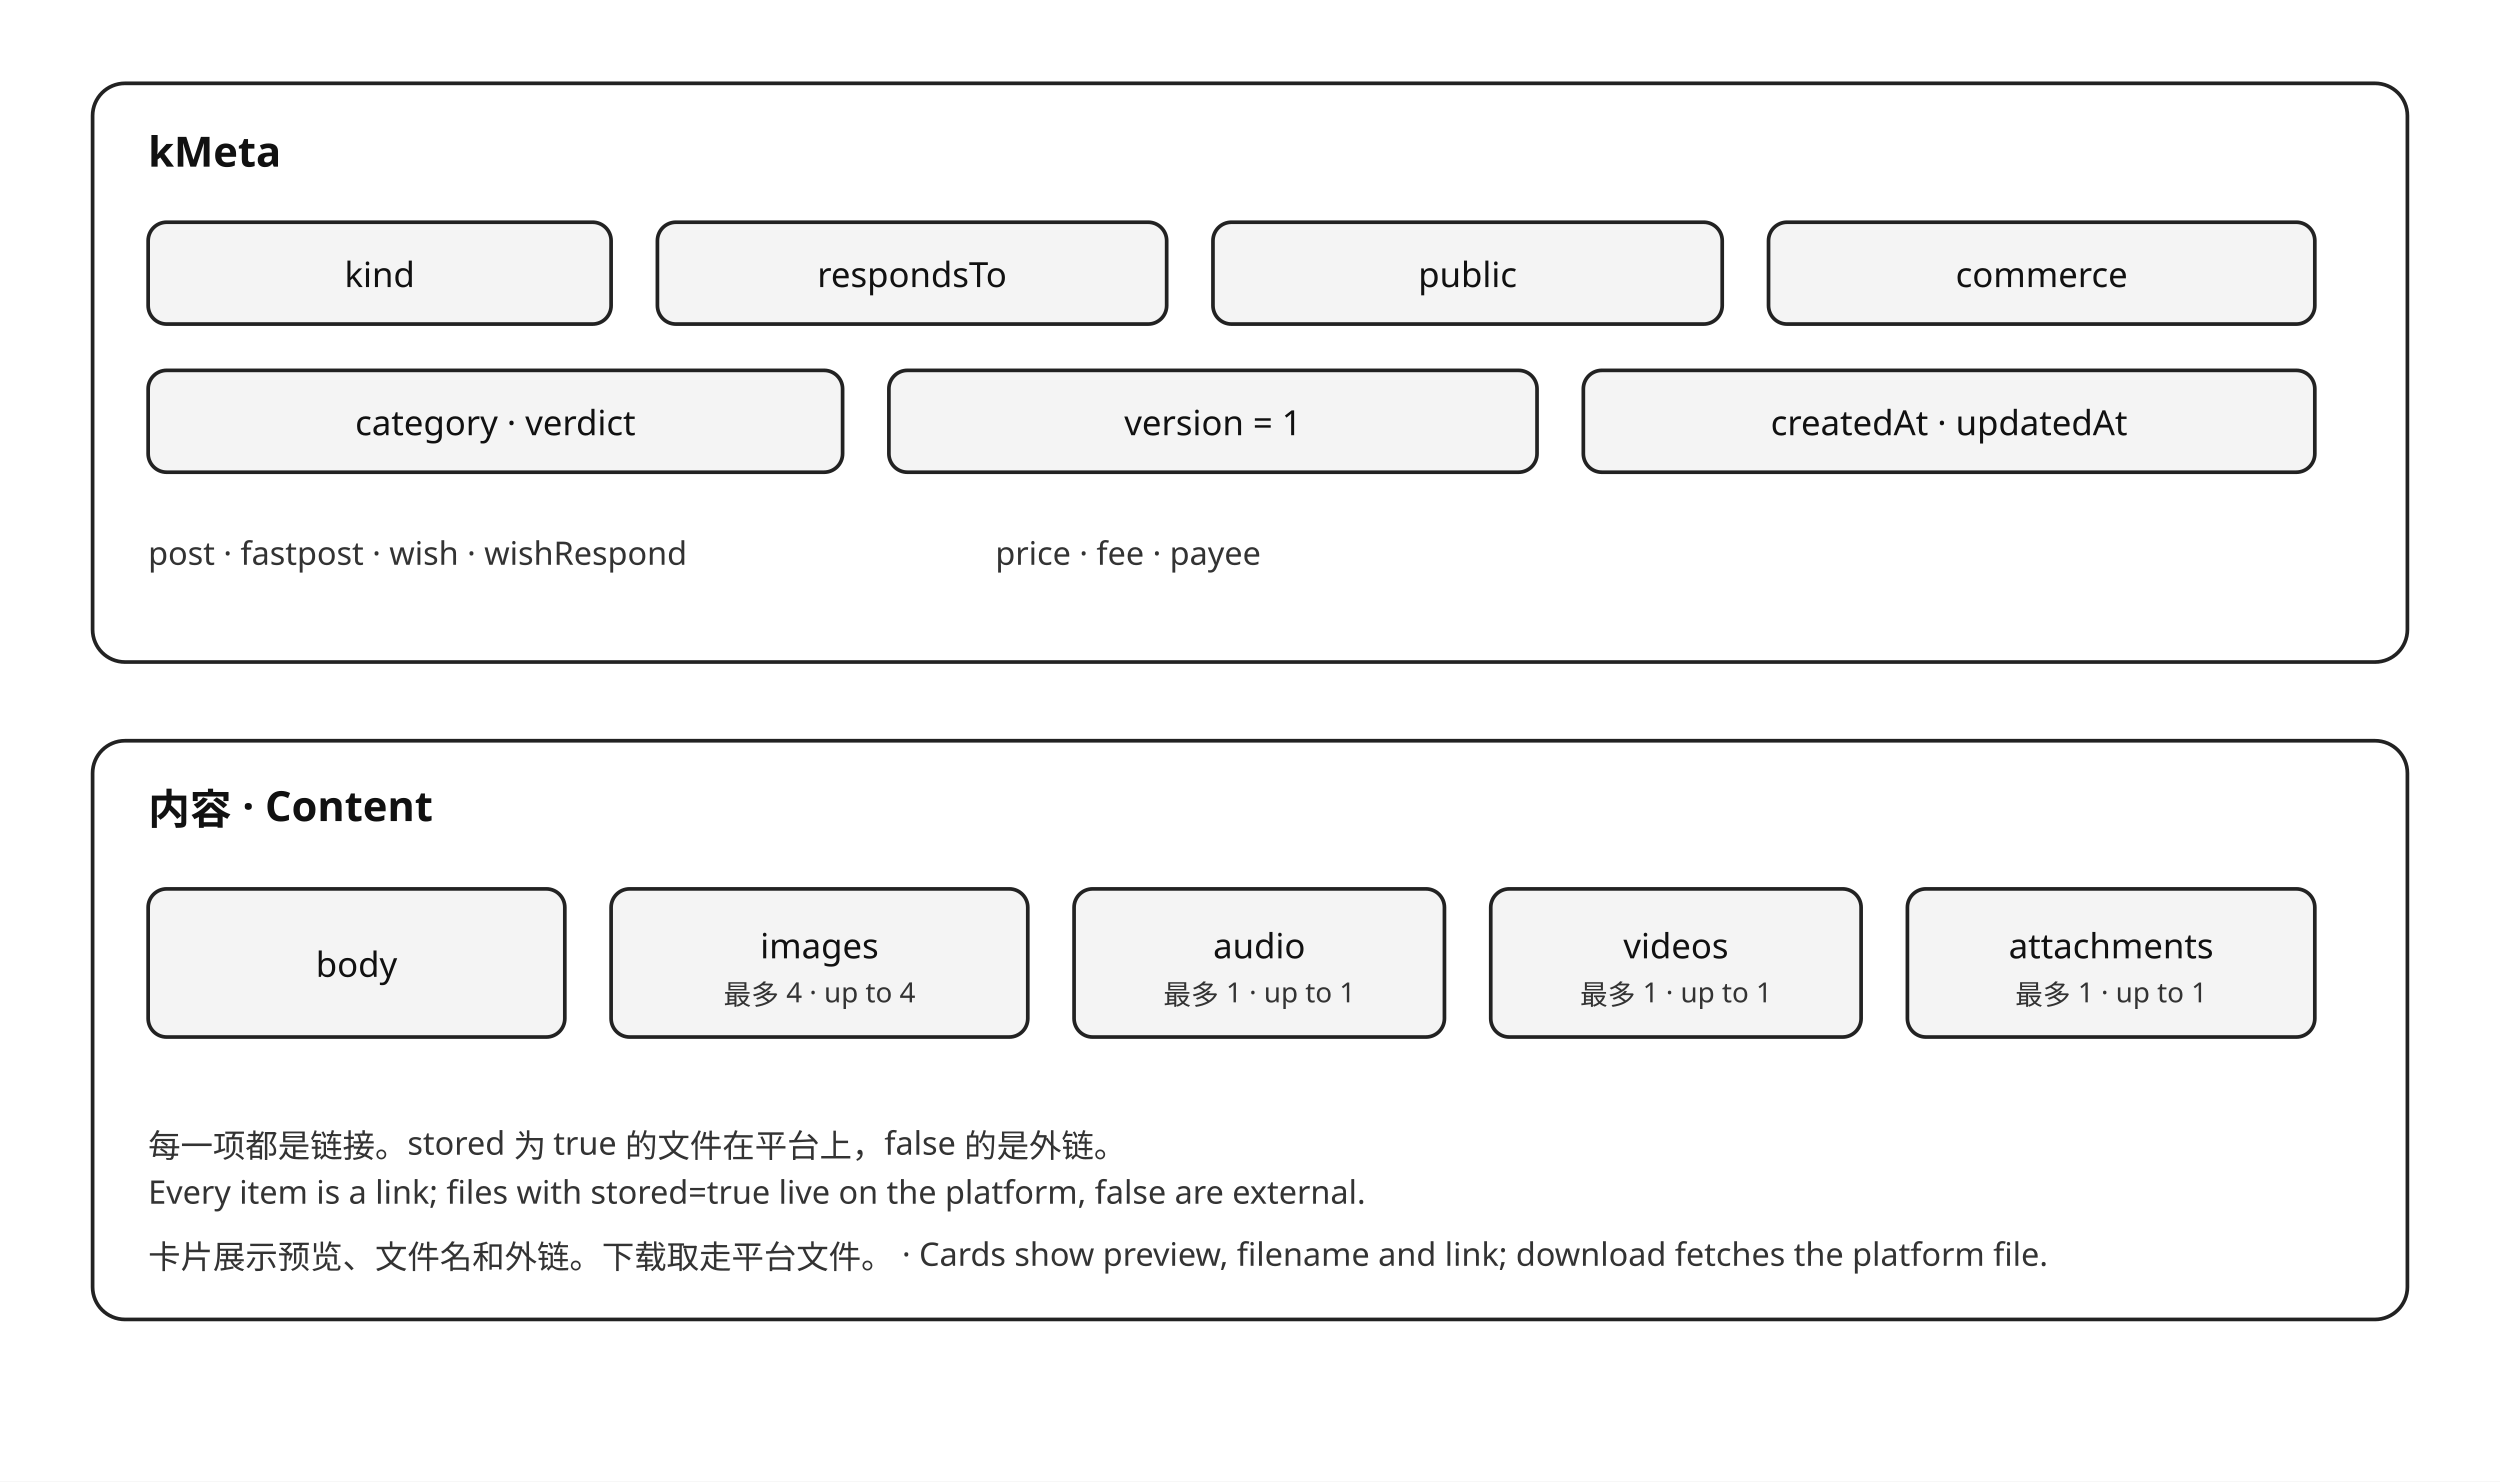
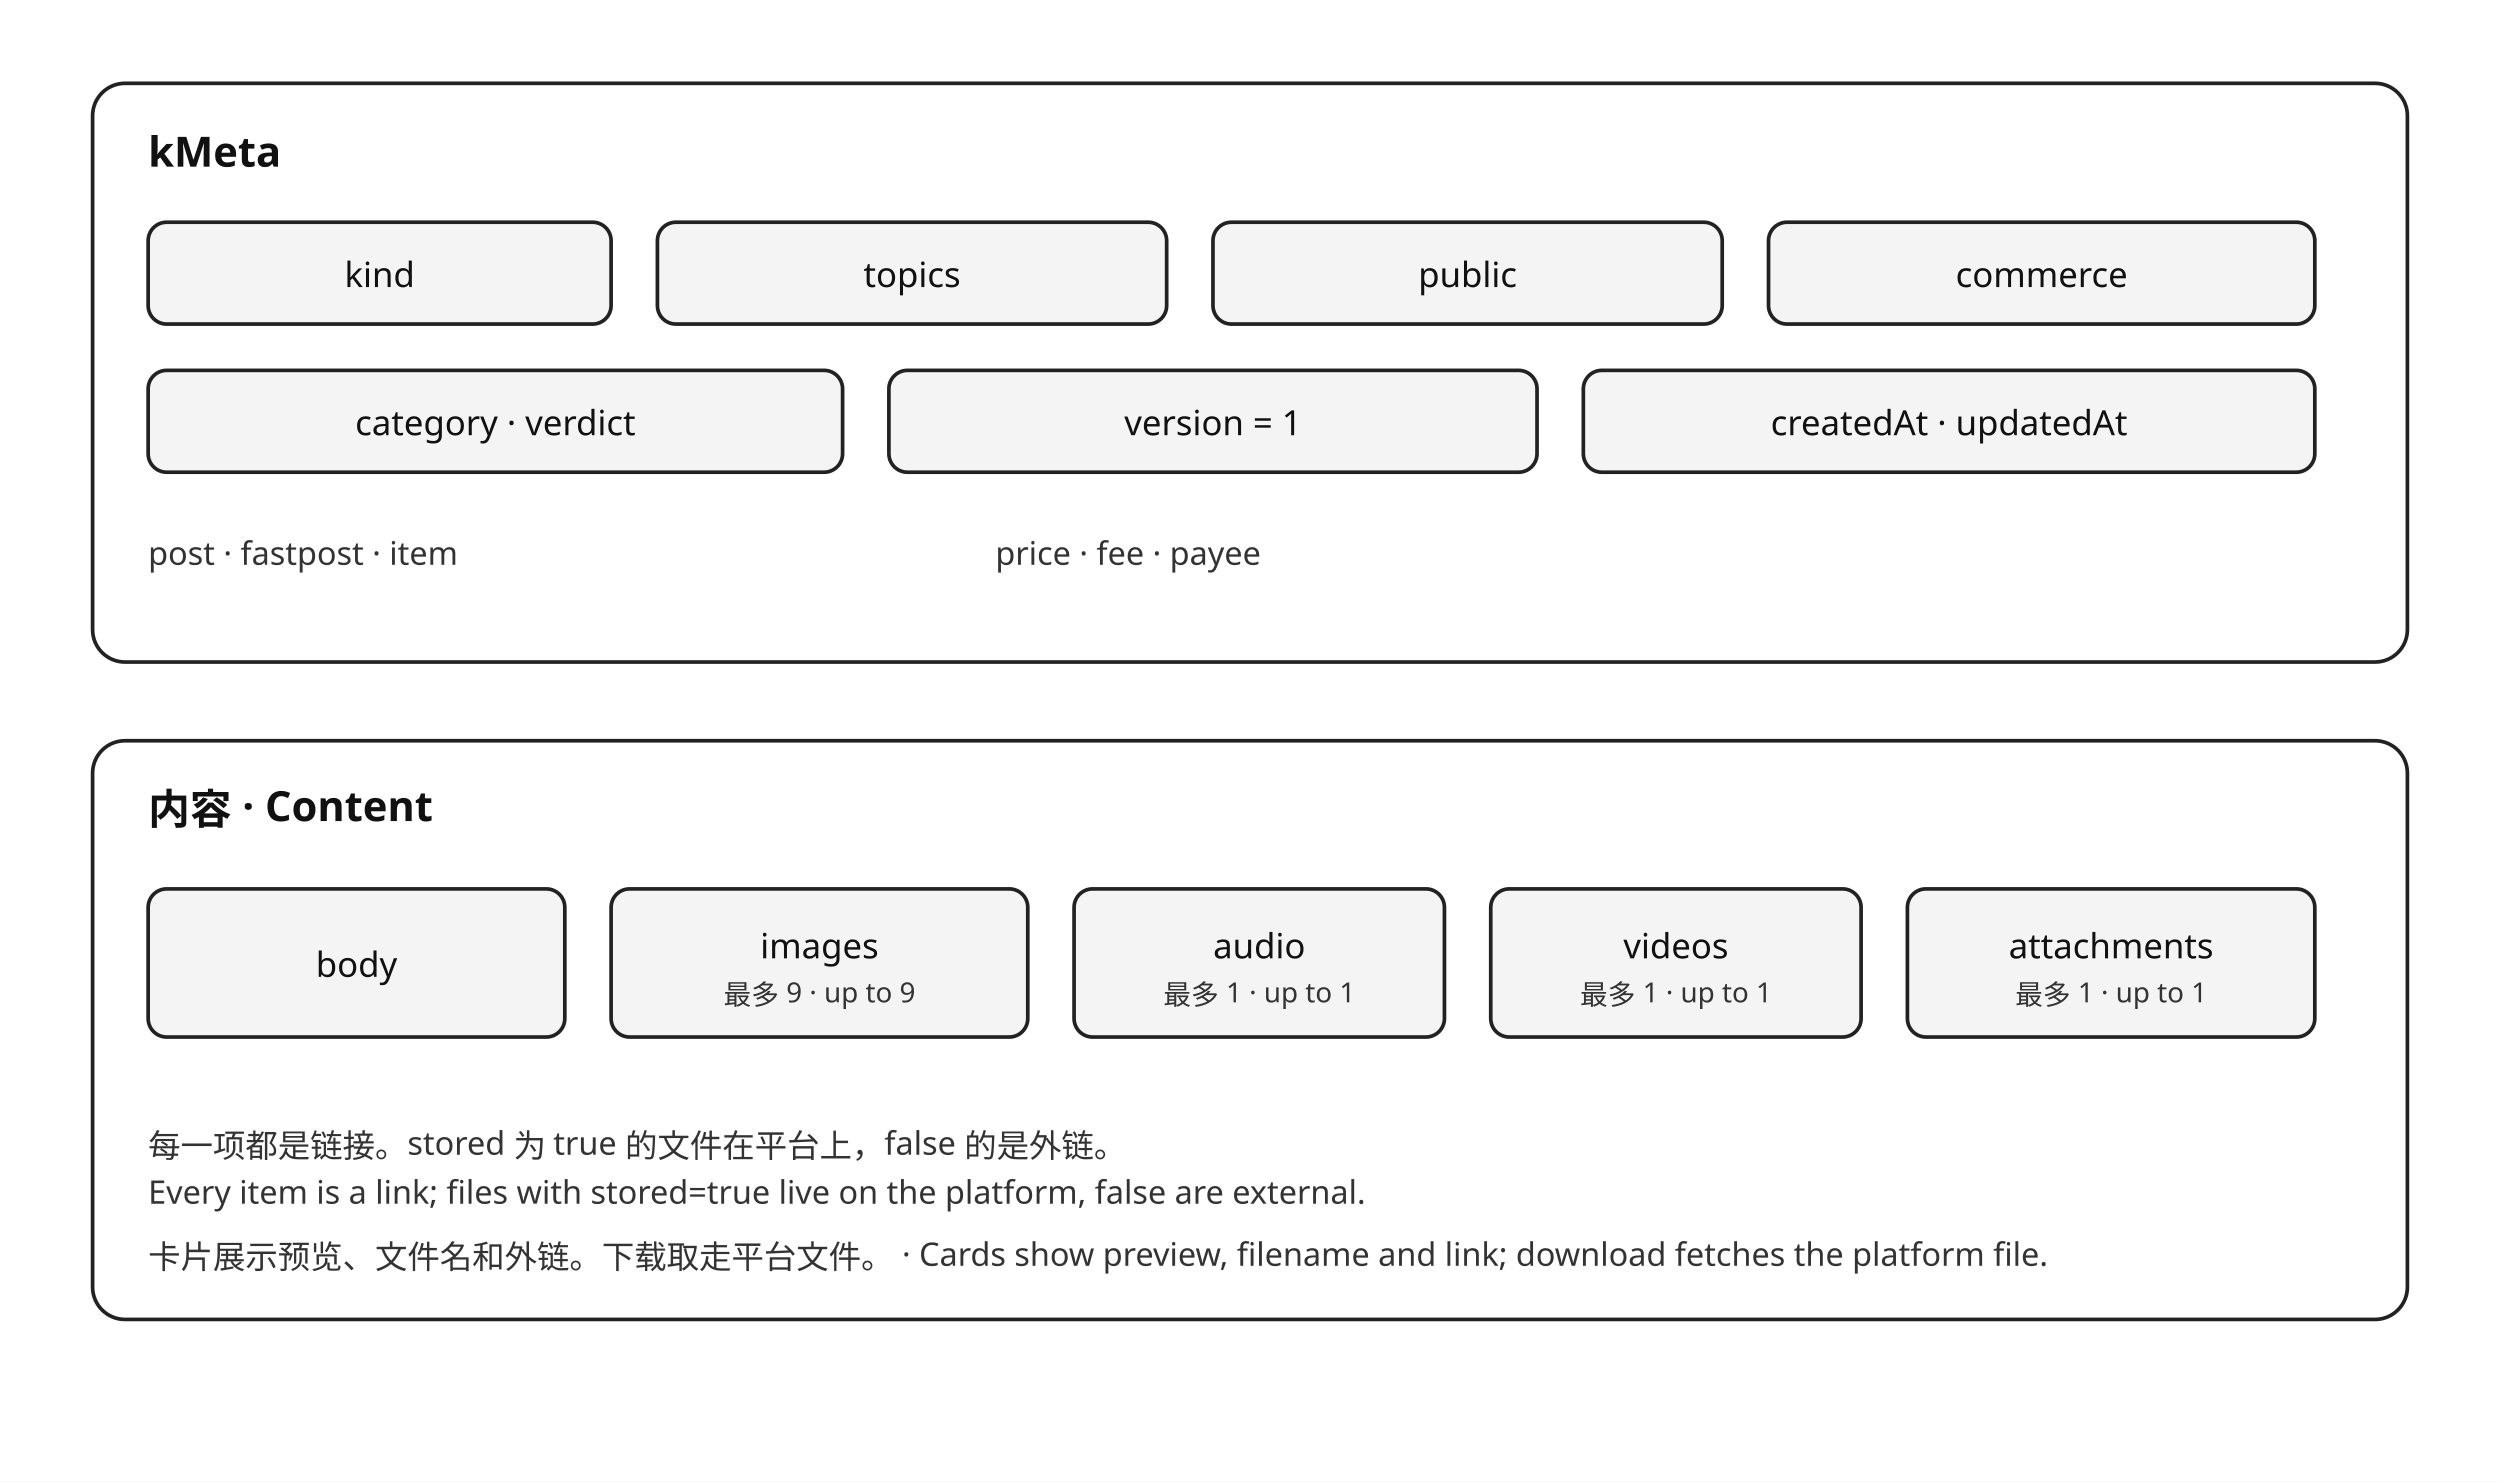
<svg xmlns="http://www.w3.org/2000/svg" width="1080" height="640" viewBox="0 0 1080 640">
  <rect width="1080" height="640" fill="#ffffff" />
  <g font-family="PingFang SC, Hiragino Sans GB, sans-serif" fill="#111">
    <rect x="40" y="36" width="1000" height="250" rx="14" fill="#ffffff" stroke="#222" stroke-width="1.6" />
    <text x="64" y="72" font-size="18" font-weight="600">kMeta</text>
    <rect x="64" y="96" width="200" height="44" rx="8" fill="#f4f4f4" stroke="#222" stroke-width="1.6" />
    <text x="164" y="124" text-anchor="middle" font-size="15">kind</text>
    <rect x="284" y="96" width="220" height="44" rx="8" fill="#f4f4f4" stroke="#222" stroke-width="1.6" />
-     <text x="394" y="124" text-anchor="middle" font-size="15">respondsTo</text>
+     <text x="394" y="124" text-anchor="middle" font-size="15">topics</text>
    <rect x="524" y="96" width="220" height="44" rx="8" fill="#f4f4f4" stroke="#222" stroke-width="1.6" />
    <text x="634" y="124" text-anchor="middle" font-size="15">public</text>
    <rect x="764" y="96" width="236" height="44" rx="8" fill="#f4f4f4" stroke="#222" stroke-width="1.6" />
    <text x="882" y="124" text-anchor="middle" font-size="15">commerce</text>
    <rect x="64" y="160" width="300" height="44" rx="8" fill="#f4f4f4" stroke="#222" stroke-width="1.6" />
    <text x="214" y="188" text-anchor="middle" font-size="15">category · verdict</text>
    <rect x="384" y="160" width="280" height="44" rx="8" fill="#f4f4f4" stroke="#222" stroke-width="1.6" />
    <text x="524" y="188" text-anchor="middle" font-size="15">version = 1</text>
    <rect x="684" y="160" width="316" height="44" rx="8" fill="#f4f4f4" stroke="#222" stroke-width="1.6" />
    <text x="842" y="188" text-anchor="middle" font-size="15">createdAt · updatedAt</text>
-     <text x="64" y="244" font-size="14" fill="#333">post · fastpost · wish · wishRespond</text>
+     <text x="64" y="244" font-size="14" fill="#333">post · fastpost · item</text>
    <text x="430" y="244" font-size="14" fill="#333">price · fee · payee</text>
    <rect x="40" y="320" width="1000" height="250" rx="14" fill="#ffffff" stroke="#222" stroke-width="1.6" />
    <text x="64" y="356" font-size="18" font-weight="600">内容 · Content</text>
    <rect x="64" y="384" width="180" height="64" rx="8" fill="#f4f4f4" stroke="#222" stroke-width="1.6" />
    <text x="154" y="422" text-anchor="middle" font-size="15">body</text>
    <rect x="264" y="384" width="180" height="64" rx="8" fill="#f4f4f4" stroke="#222" stroke-width="1.6" />
    <text x="354" y="414" text-anchor="middle" font-size="15">images</text>
-     <text x="354" y="434" text-anchor="middle" font-size="12" fill="#333">最多 4 · up to 4</text>
+     <text x="354" y="434" text-anchor="middle" font-size="12" fill="#333">最多 9 · up to 9</text>
    <rect x="464" y="384" width="160" height="64" rx="8" fill="#f4f4f4" stroke="#222" stroke-width="1.6" />
    <text x="544" y="414" text-anchor="middle" font-size="15">audio</text>
    <text x="544" y="434" text-anchor="middle" font-size="12" fill="#333">最多 1 · up to 1</text>
    <rect x="644" y="384" width="160" height="64" rx="8" fill="#f4f4f4" stroke="#222" stroke-width="1.6" />
    <text x="724" y="414" text-anchor="middle" font-size="15">videos</text>
    <text x="724" y="434" text-anchor="middle" font-size="12" fill="#333">最多 1 · up to 1</text>
    <rect x="824" y="384" width="176" height="64" rx="8" fill="#f4f4f4" stroke="#222" stroke-width="1.6" />
    <text x="912" y="414" text-anchor="middle" font-size="15">attachments</text>
    <text x="912" y="434" text-anchor="middle" font-size="12" fill="#333">最多 1 · up to 1</text>
    <text x="64" y="500" font-size="14" fill="#333">每一项都是链接。stored 为 true 的文件在平台上，false 的是外链。</text>
    <text x="64" y="520" font-size="14" fill="#333">Every item is a link; files with stored=true live on the platform, false are external.</text>
    <text x="64" y="548" font-size="14" fill="#333">卡片展示预览、文件名和外链。下载取走平台文件。 · Cards show preview, filename and link; download fetches the platform file.</text>
  </g>
</svg>
